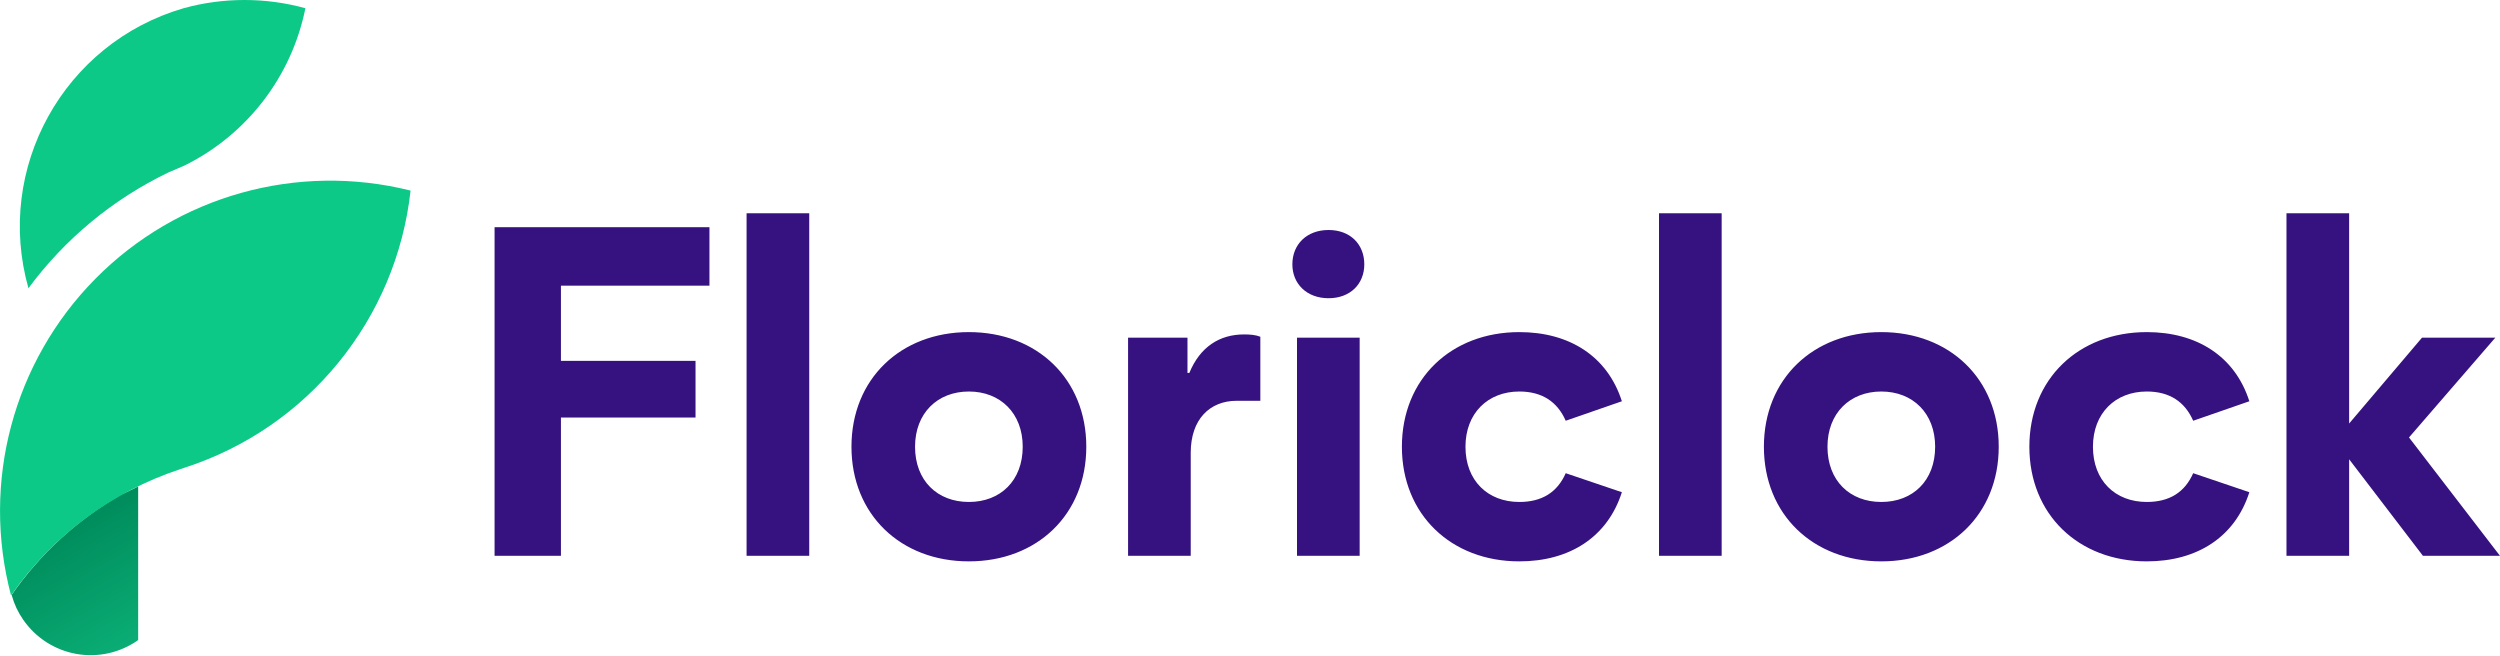
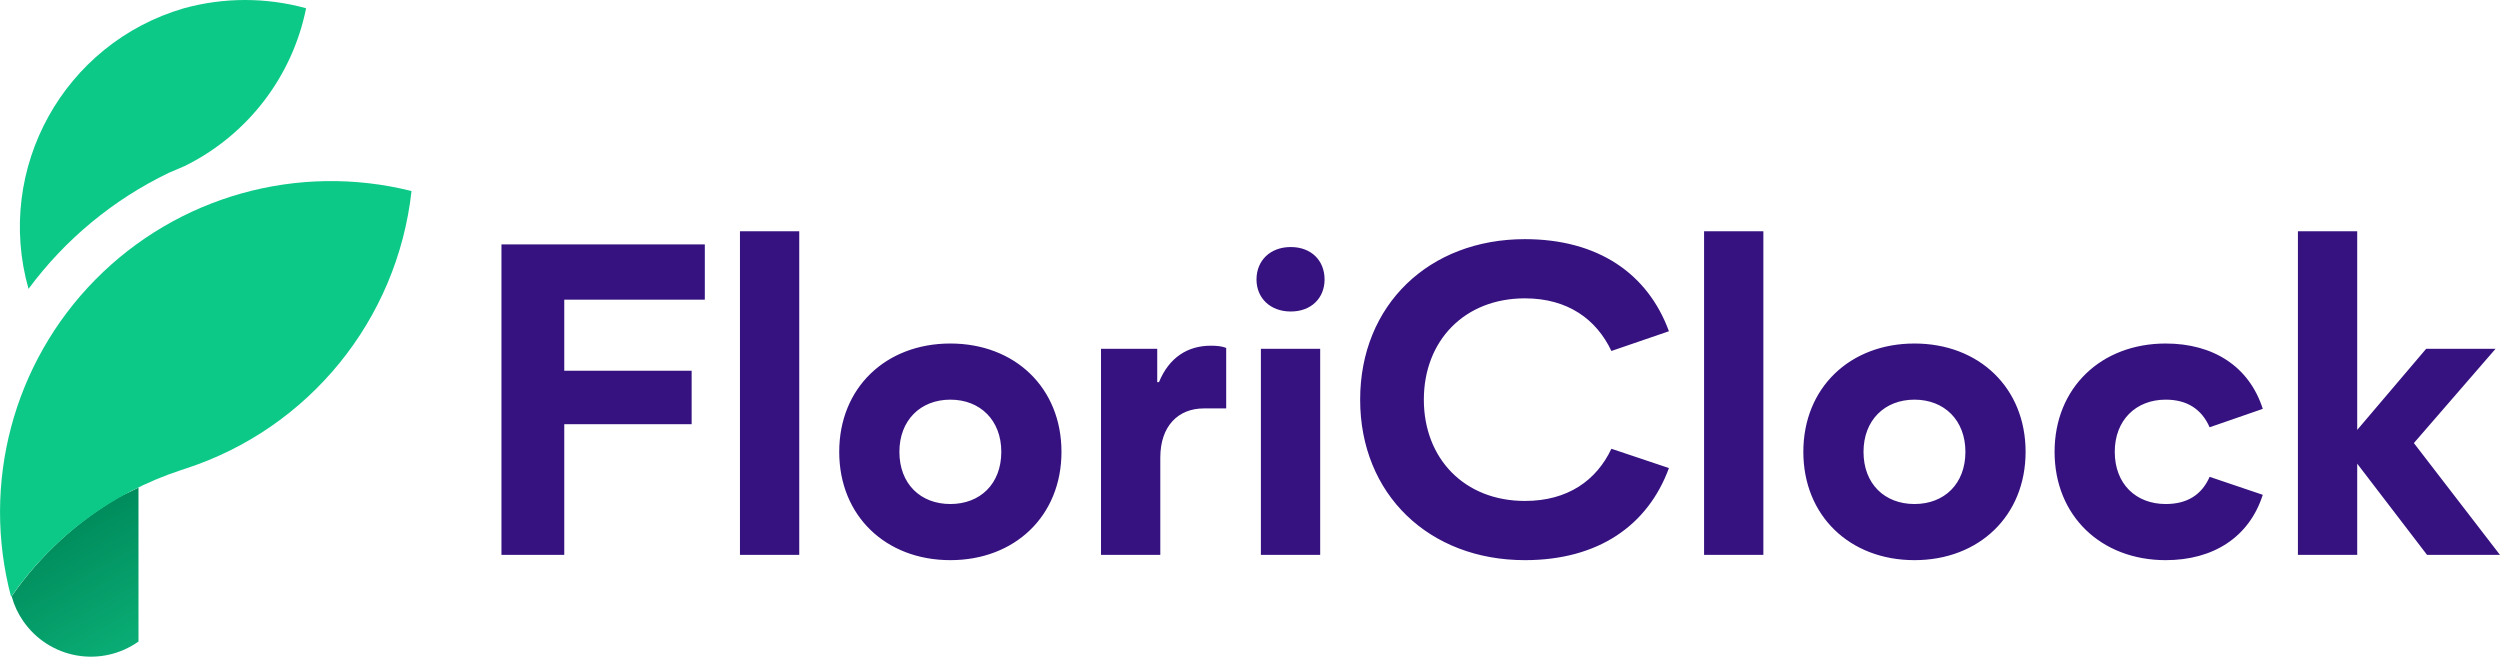
- <svg xmlns="http://www.w3.org/2000/svg" xmlns:xlink="http://www.w3.org/1999/xlink" viewBox="0 0 669.965 175.584" version="1.1" id="svg12" width="6.979in" height="1.829in">
+ <svg xmlns="http://www.w3.org/2000/svg" xmlns:xlink="http://www.w3.org/1999/xlink" viewBox="0 0 668.428 175.584" version="1.1" id="svg12" width="6.963in" height="1.829in">
  <defs id="defs2">
    <style id="style1">.a{fill:url(#a);}.b{fill:#0cc988;}.c{fill:#361280;}</style>
    <linearGradient id="a" x1="17.572" y1="7039.782" x2="8.696" y2="7024.409" gradientTransform="matrix(2.027885,0,0,2.027885,-55.07062,-14176.455)" gradientUnits="userSpaceOnUse">
      <stop offset="0" stop-color="#0aad75" id="stop1" />
      <stop offset="1" stop-color="#008c5c" id="stop2" />
    </linearGradient>
+     <linearGradient xlink:href="#a" id="linearGradient3" gradientUnits="userSpaceOnUse" gradientTransform="matrix(2.027885,0,0,2.027885,-55.07062,-14176.455)" x1="17.572" y1="7039.782" x2="8.696" y2="7024.409" />
    <linearGradient xlink:href="#a" id="linearGradient2" gradientUnits="userSpaceOnUse" gradientTransform="matrix(2.027885,0,0,2.027885,-55.07062,-14176.455)" x1="17.572" y1="7039.782" x2="8.696" y2="7024.409" />
  </defs>
+   <g id="g3-8" transform="translate(335.523,91.92267)" style="display:none">
+     <path class="a" d="m -17.993,57.294 v 41.166 a 21.978,21.978 0 0 1 -30.824,-5.475 21.013,21.013 0 0 1 -3.042,-6.489 v 0 -0.203 a 90.066,90.066 0 0 1 29.202,-26.768 c 1.42,-0.608 3.042,-1.42 4.664,-2.231 z" id="path2-8" style="display:inline;fill:url(#linearGradient3);stroke-width:2.028" />
+     <path class="b" d="m 26.823,-70.868 a 60.283,60.283 0 0 1 -32.446,42.18 v 0 l -4.259,1.825 v 0 A 101.248,101.248 0 0 0 -47.397,4.164 60.891,60.891 0 0 1 -5.825,-70.868 a 61.52,61.52 0 0 1 32.649,0 z" id="path3-2" style="display:inline;fill:#0cc988;stroke-width:2.028" />
+     <path class="b" d="M 55.011,-21.996 A 88.213,88.213 0 0 1 -5.42,52.225 v 0 l -1.217,0.406 v 0 A 89.101,89.101 0 0 0 -52.061,86.496 88.493,88.493 0 0 1 55.011,-21.996 Z" id="path4-4" style="display:inline;fill:#0cc988;stroke-width:2.028" />
+   </g>
  <g id="g2" transform="translate(55.01109,73.07333)">
    <g id="g4" style="display:inline">
      <g id="g3">
        <path class="a" d="m -17.993,57.294 v 41.166 a 21.978,21.978 0 0 1 -30.824,-5.475 21.013,21.013 0 0 1 -3.042,-6.489 v 0 -0.203 a 90.066,90.066 0 0 1 29.202,-26.768 c 1.42,-0.608 3.042,-1.42 4.664,-2.231 z" id="path2" style="display:inline;fill:url(#linearGradient2);stroke-width:2.028" />
        <path class="b" d="m 26.823,-70.868 a 60.283,60.283 0 0 1 -32.446,42.18 v 0 l -4.259,1.825 v 0 A 101.248,101.248 0 0 0 -47.397,4.164 60.891,60.891 0 0 1 -5.825,-70.868 a 61.52,61.52 0 0 1 32.649,0 z" id="path3" style="display:inline;stroke-width:2.028" />
        <path class="b" d="M 55.011,-21.996 A 88.213,88.213 0 0 1 -5.42,52.225 v 0 l -1.217,0.406 v 0 A 89.101,89.101 0 0 0 -52.061,86.496 88.493,88.493 0 0 1 55.011,-21.996 Z" id="path4" style="display:inline;stroke-width:2.028" />
      </g>
      <g id="g1" style="display:none" transform="matrix(2.027885,0,0,2.027885,-55.07062,-73.0743)">
        <path class="c" d="m 73.884,46.588 h 16.7 v 8.1 h -16.7 v 18 h -8.5 v -43 h 27.2 v 8.2 h -18.7 z" id="path5" />
        <path class="c" d="m 106.284,29.688 v 43 h -8.2 v -43 z" id="path6" />
        <path class="c" d="m 127.184,43.888 c 8.5,0 15.3,6.3 15.3,14.7 0,8.4 -6.9,14.8 -15.4,14.8 -8.5,0 -15.3,-6.2 -15.3,-14.6 0,-8.4 6.9,-14.9 15.4,-14.9 z m 0,21.9 a 7.2,7.2 0 1 0 -7,-7.4 v 0.2 a 6.9,6.9 0 0 0 6.5,7.2 z" id="path7" />
        <path class="c" d="m 165.484,52.588 a 22.752,22.752 0 0 0 -2.6,-0.2 c -3.9,0 -6.7,2.8 -6.7,8 v 12.3 h -8.1 v -28.1 h 7.8 v 4.1 h 0.1 a 7.578,7.578 0 0 1 7.3,-4.4 8.329,8.329 0 0 1 2.2,0.3 z" id="path8" />
        <path class="c" d="m 174.384,29.588 a 5.1,5.1 0 1 1 -5,5.2 v -0.1 a 5.167,5.167 0 0 1 5,-5.1 z m -4,43.1 h 8.2 v -28.1 h -8.2 z" id="path9" />
        <path class="c" d="m 206.384,69.088 h -0.1 c -2.6,3.9 -6.9,4.1 -8.8,4.1 -8.2,0 -13.4,-7.1 -13.4,-14.7 0,-7.1 5.4,-14.6 13.6,-14.6 a 10.568,10.568 0 0 1 8.4,3.8 h 0.1 v -18 h 8.2 v 43 h -8 z m -7,-17.7 a 7.2,7.2 0 1 0 7,7.4 v -0.2 a 6.987,6.987 0 0 0 -6.6,-7.2 c -0.1,0.1 -0.2,0 -0.4,0 z" id="path10" />
        <path class="c" d="m 219.884,64.888 v -0.2 c 0,-6.7 6.9,-8.6 12.4,-8.6 h 2.8 c 1.5,0 2.2,-0.8 2.2,-1.9 0,-1.8 -1.5,-3.5 -4.5,-3.5 a 4.869,4.869 0 0 0 -5,3.8 l -7.2,-1.6 c 1,-6 6.8,-8.9 12.6,-8.9 7,0 12.2,3.8 12.2,11.4 v 12.9 c 0,1.5 0.1,3 0.2,4.5 h -7.6 c -0.1,-1.2 -0.2,-2.3 -0.2,-3.5 h -0.1 a 9.89,9.89 0 0 1 -8.4,4.1 c -4.9,-0.1 -9.4,-3.3 -9.4,-8.5 z m 17.3,-3 v -0.6 h -4.9 c -1.7,0 -4.1,1 -4.1,3.2 0,2 1.7,2.9 3.4,2.9 a 5.341,5.341 0 0 0 5.6,-5 z" id="path11" />
        <path class="c" d="m 259.084,69.688 -11.9,-25.2 h 9 l 7.1,16.1 6.3,-16.1 h 8.5 l -17.1,42 h -8.8 z" id="path12" />
      </g>
-       <path d="M 95.306,75.878 V 38.814 H 131.376 V 23.64 H 95.306 V 3.49 H 135.107 V -12.181 H 77.52 v 88.059 z m 66.542,0 v -91.79 h -16.791 v 91.79 z m 42.786,1.493 c 18.283,0 31.467,-12.562 31.467,-30.721 0,-18.159 -13.184,-30.721 -31.467,-30.721 -18.283,0 -31.467,12.562 -31.467,30.721 0,18.159 13.184,30.721 31.467,30.721 z m 0,-15.92 c -8.458,0 -14.428,-5.721 -14.428,-14.801 0,-8.955 5.97,-14.801 14.428,-14.801 8.458,0 14.428,5.846 14.428,14.801 0,9.08 -5.97,14.801 -14.428,14.801 z m 59.452,14.428 V 48.266 c 0,-8.955 5.099,-13.93 12.313,-13.93 h 6.343 V 17.172 c -1.244,-0.498 -2.736,-0.622 -4.353,-0.622 -6.592,0 -11.816,3.358 -14.676,10.323 h -0.497 v -9.453 h -15.92 v 58.457 z m 45.273,0 v -58.457 h -16.791 v 58.457 z M 301.026,6.849 c 5.846,0 9.577,-3.856 9.577,-9.08 0,-5.348 -3.731,-9.204 -9.577,-9.204 -5.846,0 -9.701,3.856 -9.701,9.204 0,5.224 3.856,9.08 9.701,9.08 z m 51.119,70.522 c 13.433,0 23.632,-6.468 27.487,-18.532 l -15.05,-5.099 c -2.239,5.099 -6.343,7.711 -12.438,7.711 -8.458,0 -14.428,-5.721 -14.428,-14.801 0,-8.955 5.97,-14.801 14.428,-14.801 6.094,0 10.199,2.736 12.438,7.836 l 15.05,-5.224 c -3.856,-12.065 -14.055,-18.532 -27.487,-18.532 -18.283,0 -31.467,12.562 -31.467,30.721 0,18.159 13.184,30.721 31.467,30.721 z m 54.228,-1.493 v -91.79 h -16.791 v 91.79 z m 42.786,1.493 c 18.283,0 31.467,-12.562 31.467,-30.721 0,-18.159 -13.184,-30.721 -31.467,-30.721 -18.283,0 -31.467,12.562 -31.467,30.721 0,18.159 13.184,30.721 31.467,30.721 z m 0,-15.92 c -8.458,0 -14.428,-5.721 -14.428,-14.801 0,-8.955 5.97,-14.801 14.428,-14.801 8.458,0 14.428,5.846 14.428,14.801 0,9.08 -5.97,14.801 -14.428,14.801 z m 71.144,15.92 c 13.433,0 23.632,-6.468 27.487,-18.532 l -15.05,-5.099 c -2.239,5.099 -6.343,7.711 -12.438,7.711 -8.458,0 -14.428,-5.721 -14.428,-14.801 0,-8.955 5.97,-14.801 14.428,-14.801 6.094,0 10.199,2.736 12.438,7.836 l 15.05,-5.224 c -3.856,-12.065 -14.055,-18.532 -27.487,-18.532 -18.283,0 -31.467,12.562 -31.467,30.721 0,18.159 13.184,30.721 31.467,30.721 z m 94.651,-1.493 -24.378,-31.716 23.134,-26.741 H 594.059 L 574.531,40.43 V -15.912 H 557.741 V 75.878 H 574.531 V 50.007 l 19.776,25.87 z" id="text12" style="font-weight:bold;font-size:124.377px;font-family:Protofo;-inkscape-font-specification:'Protofo, Bold';text-align:center;text-anchor:middle;fill:#361280;fill-rule:evenodd;stroke-width:9.902;stroke-linecap:round;stroke-linejoin:round;paint-order:stroke fill markers" aria-label="Floriclock" />
+       <path d="M 95.306,75.878 V 38.814 H 131.376 V 23.64 H 95.306 V 3.49 H 135.107 V -12.181 H 77.52 v 88.059 z m 66.542,0 v -91.79 h -16.791 v 91.79 z m 42.786,1.493 c 18.283,0 31.467,-12.562 31.467,-30.721 0,-18.159 -13.184,-30.721 -31.467,-30.721 -18.283,0 -31.467,12.562 -31.467,30.721 0,18.159 13.184,30.721 31.467,30.721 z m 0,-15.92 c -8.458,0 -14.428,-5.721 -14.428,-14.801 0,-8.955 5.97,-14.801 14.428,-14.801 8.458,0 14.428,5.846 14.428,14.801 0,9.08 -5.97,14.801 -14.428,14.801 z m 59.452,14.428 V 48.266 c 0,-8.955 5.099,-13.93 12.313,-13.93 h 6.343 V 17.172 c -1.244,-0.498 -2.736,-0.622 -4.353,-0.622 -6.592,0 -11.816,3.358 -14.676,10.323 h -0.497 v -9.453 h -15.92 v 58.457 z m 45.273,0 v -58.457 h -16.791 v 58.457 z M 301.026,6.849 c 5.846,0 9.577,-3.856 9.577,-9.08 0,-5.348 -3.731,-9.204 -9.577,-9.204 -5.846,0 -9.701,3.856 -9.701,9.204 0,5.224 3.856,9.08 9.701,9.08 z m 51.119,70.522 c 13.433,0 23.632,-6.468 27.487,-18.532 l -15.05,-5.099 c -2.239,5.099 -6.343,7.711 -12.438,7.711 -8.458,0 -14.428,-5.721 -14.428,-14.801 0,-8.955 5.97,-14.801 14.428,-14.801 6.094,0 10.199,2.736 12.438,7.836 l 15.05,-5.224 c -3.856,-12.065 -14.055,-18.532 -27.487,-18.532 -18.283,0 -31.467,12.562 -31.467,30.721 0,18.159 13.184,30.721 31.467,30.721 z m 54.228,-1.493 v -91.79 h -16.791 v 91.79 z m 42.786,1.493 c 18.283,0 31.467,-12.562 31.467,-30.721 0,-18.159 -13.184,-30.721 -31.467,-30.721 -18.283,0 -31.467,12.562 -31.467,30.721 0,18.159 13.184,30.721 31.467,30.721 z m 0,-15.92 c -8.458,0 -14.428,-5.721 -14.428,-14.801 0,-8.955 5.97,-14.801 14.428,-14.801 8.458,0 14.428,5.846 14.428,14.801 0,9.08 -5.97,14.801 -14.428,14.801 z m 71.144,15.92 c 13.433,0 23.632,-6.468 27.487,-18.532 l -15.05,-5.099 c -2.239,5.099 -6.343,7.711 -12.438,7.711 -8.458,0 -14.428,-5.721 -14.428,-14.801 0,-8.955 5.97,-14.801 14.428,-14.801 6.094,0 10.199,2.736 12.438,7.836 l 15.05,-5.224 c -3.856,-12.065 -14.055,-18.532 -27.487,-18.532 -18.283,0 -31.467,12.562 -31.467,30.721 0,18.159 13.184,30.721 31.467,30.721 z m 94.651,-1.493 -24.378,-31.716 23.134,-26.741 H 594.059 L 574.531,40.43 V -15.912 H 557.741 V 75.878 H 574.531 V 50.007 l 19.776,25.87 z" id="text12" style="font-weight:bold;font-size:124.377px;font-family:Protofo;-inkscape-font-specification:'Protofo, Bold';text-align:center;text-anchor:middle;display:none;fill:#361280;fill-rule:evenodd;stroke-width:9.902;stroke-linecap:round;stroke-linejoin:round;paint-order:stroke fill markers" aria-label="Floriclock" />
+       <text xml:space="preserve" style="font-style:normal;font-variant:normal;font-weight:bold;font-stretch:normal;font-size:117.347px;line-height:normal;font-family:Protofo;-inkscape-font-specification:'Protofo, Bold';font-variant-ligatures:normal;font-variant-caps:normal;font-variant-numeric:normal;font-variant-east-asian:normal;text-align:center;text-decoration-color:#000000;writing-mode:lr-tb;direction:ltr;text-anchor:middle;display:none;fill:#361280;fill-opacity:1;fill-rule:evenodd;stroke:#361280;stroke-width:0.96;stroke-linecap:round;stroke-linejoin:round;stroke-dasharray:none;stroke-opacity:1;paint-order:stroke fill markers" x="589.844" y="450.086" id="text1" transform="matrix(1.000806,0,0,0.9991948,-247.4881,-374.4319)">
+         <tspan id="tspan1" x="0" y="0" style="fill:#361280;fill-opacity:1;stroke:#361280;stroke-width:0.96;stroke-dasharray:none;stroke-opacity:1">FloriClock</tspan>
+       </text>
+       <path d="m 343.063,450.086 v -34.969 h 34.031 v -14.316 h -34.031 v -19.01 h 37.551 v -14.786 h -54.332 v 83.082 z m 62.781,0 v -86.602 h -15.842 v 86.602 z m 40.367,1.408 c 17.25,0 29.689,-11.852 29.689,-28.985 0,-17.133 -12.439,-28.985 -29.689,-28.985 -17.25,0 -29.689,11.852 -29.689,28.985 0,17.133 12.439,28.985 29.689,28.985 z m 0,-15.02 c -7.98,0 -13.612,-5.398 -13.612,-13.964 0,-8.449 5.633,-13.964 13.612,-13.964 7.98,0 13.612,5.515 13.612,13.964 0,8.566 -5.633,13.964 -13.612,13.964 z m 56.092,13.612 v -26.051 c 0,-8.449 4.811,-13.143 11.617,-13.143 h 5.985 v -16.194 c -1.173,-0.469 -2.582,-0.587 -4.107,-0.587 -6.219,0 -11.148,3.168 -13.847,9.74 h -0.469 v -8.918 h -15.02 v 55.153 z m 42.714,0 v -55.153 h -15.842 v 55.153 z m -7.862,-65.128 c 5.515,0 9.036,-3.638 9.036,-8.566 0,-5.046 -3.52,-8.684 -9.036,-8.684 -5.515,0 -9.153,3.638 -9.153,8.684 0,4.929 3.638,8.566 9.153,8.566 z m 62.546,66.536 c 19.597,0 32.857,-9.27 38.49,-24.643 l -15.372,-5.163 c -3.99,8.449 -11.617,13.964 -23.117,13.964 -16.194,0 -26.99,-11.383 -26.99,-27.107 0,-15.725 10.796,-27.107 26.99,-27.107 11.5,0 19.128,5.633 23.117,14.082 l 15.372,-5.281 c -5.633,-15.372 -18.893,-24.643 -38.49,-24.643 -25.582,0 -44.005,17.602 -44.005,42.949 0,25.347 18.423,42.949 44.005,42.949 z m 63.72,-1.408 v -86.602 h -15.842 v 86.602 z m 40.367,1.408 c 17.25,0 29.689,-11.852 29.689,-28.985 0,-17.133 -12.439,-28.985 -29.689,-28.985 -17.25,0 -29.689,11.852 -29.689,28.985 0,17.133 12.439,28.985 29.689,28.985 z m 0,-15.02 c -7.98,0 -13.612,-5.398 -13.612,-13.964 0,-8.449 5.633,-13.964 13.612,-13.964 7.98,0 13.612,5.515 13.612,13.964 0,8.566 -5.633,13.964 -13.612,13.964 z m 67.123,15.02 c 12.673,0 22.296,-6.102 25.934,-17.485 l -14.199,-4.811 c -2.112,4.811 -5.985,7.276 -11.735,7.276 -7.98,0 -13.612,-5.398 -13.612,-13.964 0,-8.449 5.633,-13.964 13.612,-13.964 5.75,0 9.622,2.582 11.735,7.393 l 14.199,-4.929 c -3.638,-11.383 -13.26,-17.485 -25.934,-17.485 -17.25,0 -29.689,11.852 -29.689,28.985 0,17.133 12.439,28.985 29.689,28.985 z m 89.301,-1.408 -23,-29.923 21.827,-25.23 h -18.541 l -18.423,21.709 v -53.158 h -15.842 v 86.602 h 15.842 v -24.408 l 18.658,24.408 z" id="text2" style="font-weight:bold;font-size:117.347px;font-family:Protofo;-inkscape-font-specification:'Protofo, Bold';text-align:center;text-anchor:middle;fill:#361280;fill-rule:evenodd;stroke-width:0.96;stroke-linecap:round;stroke-linejoin:round;paint-order:stroke fill markers" transform="matrix(1.000806,0,0,0.9991948,-247.4881,-374.4319)" aria-label="FloriClock" />
    </g>
  </g>
</svg>
